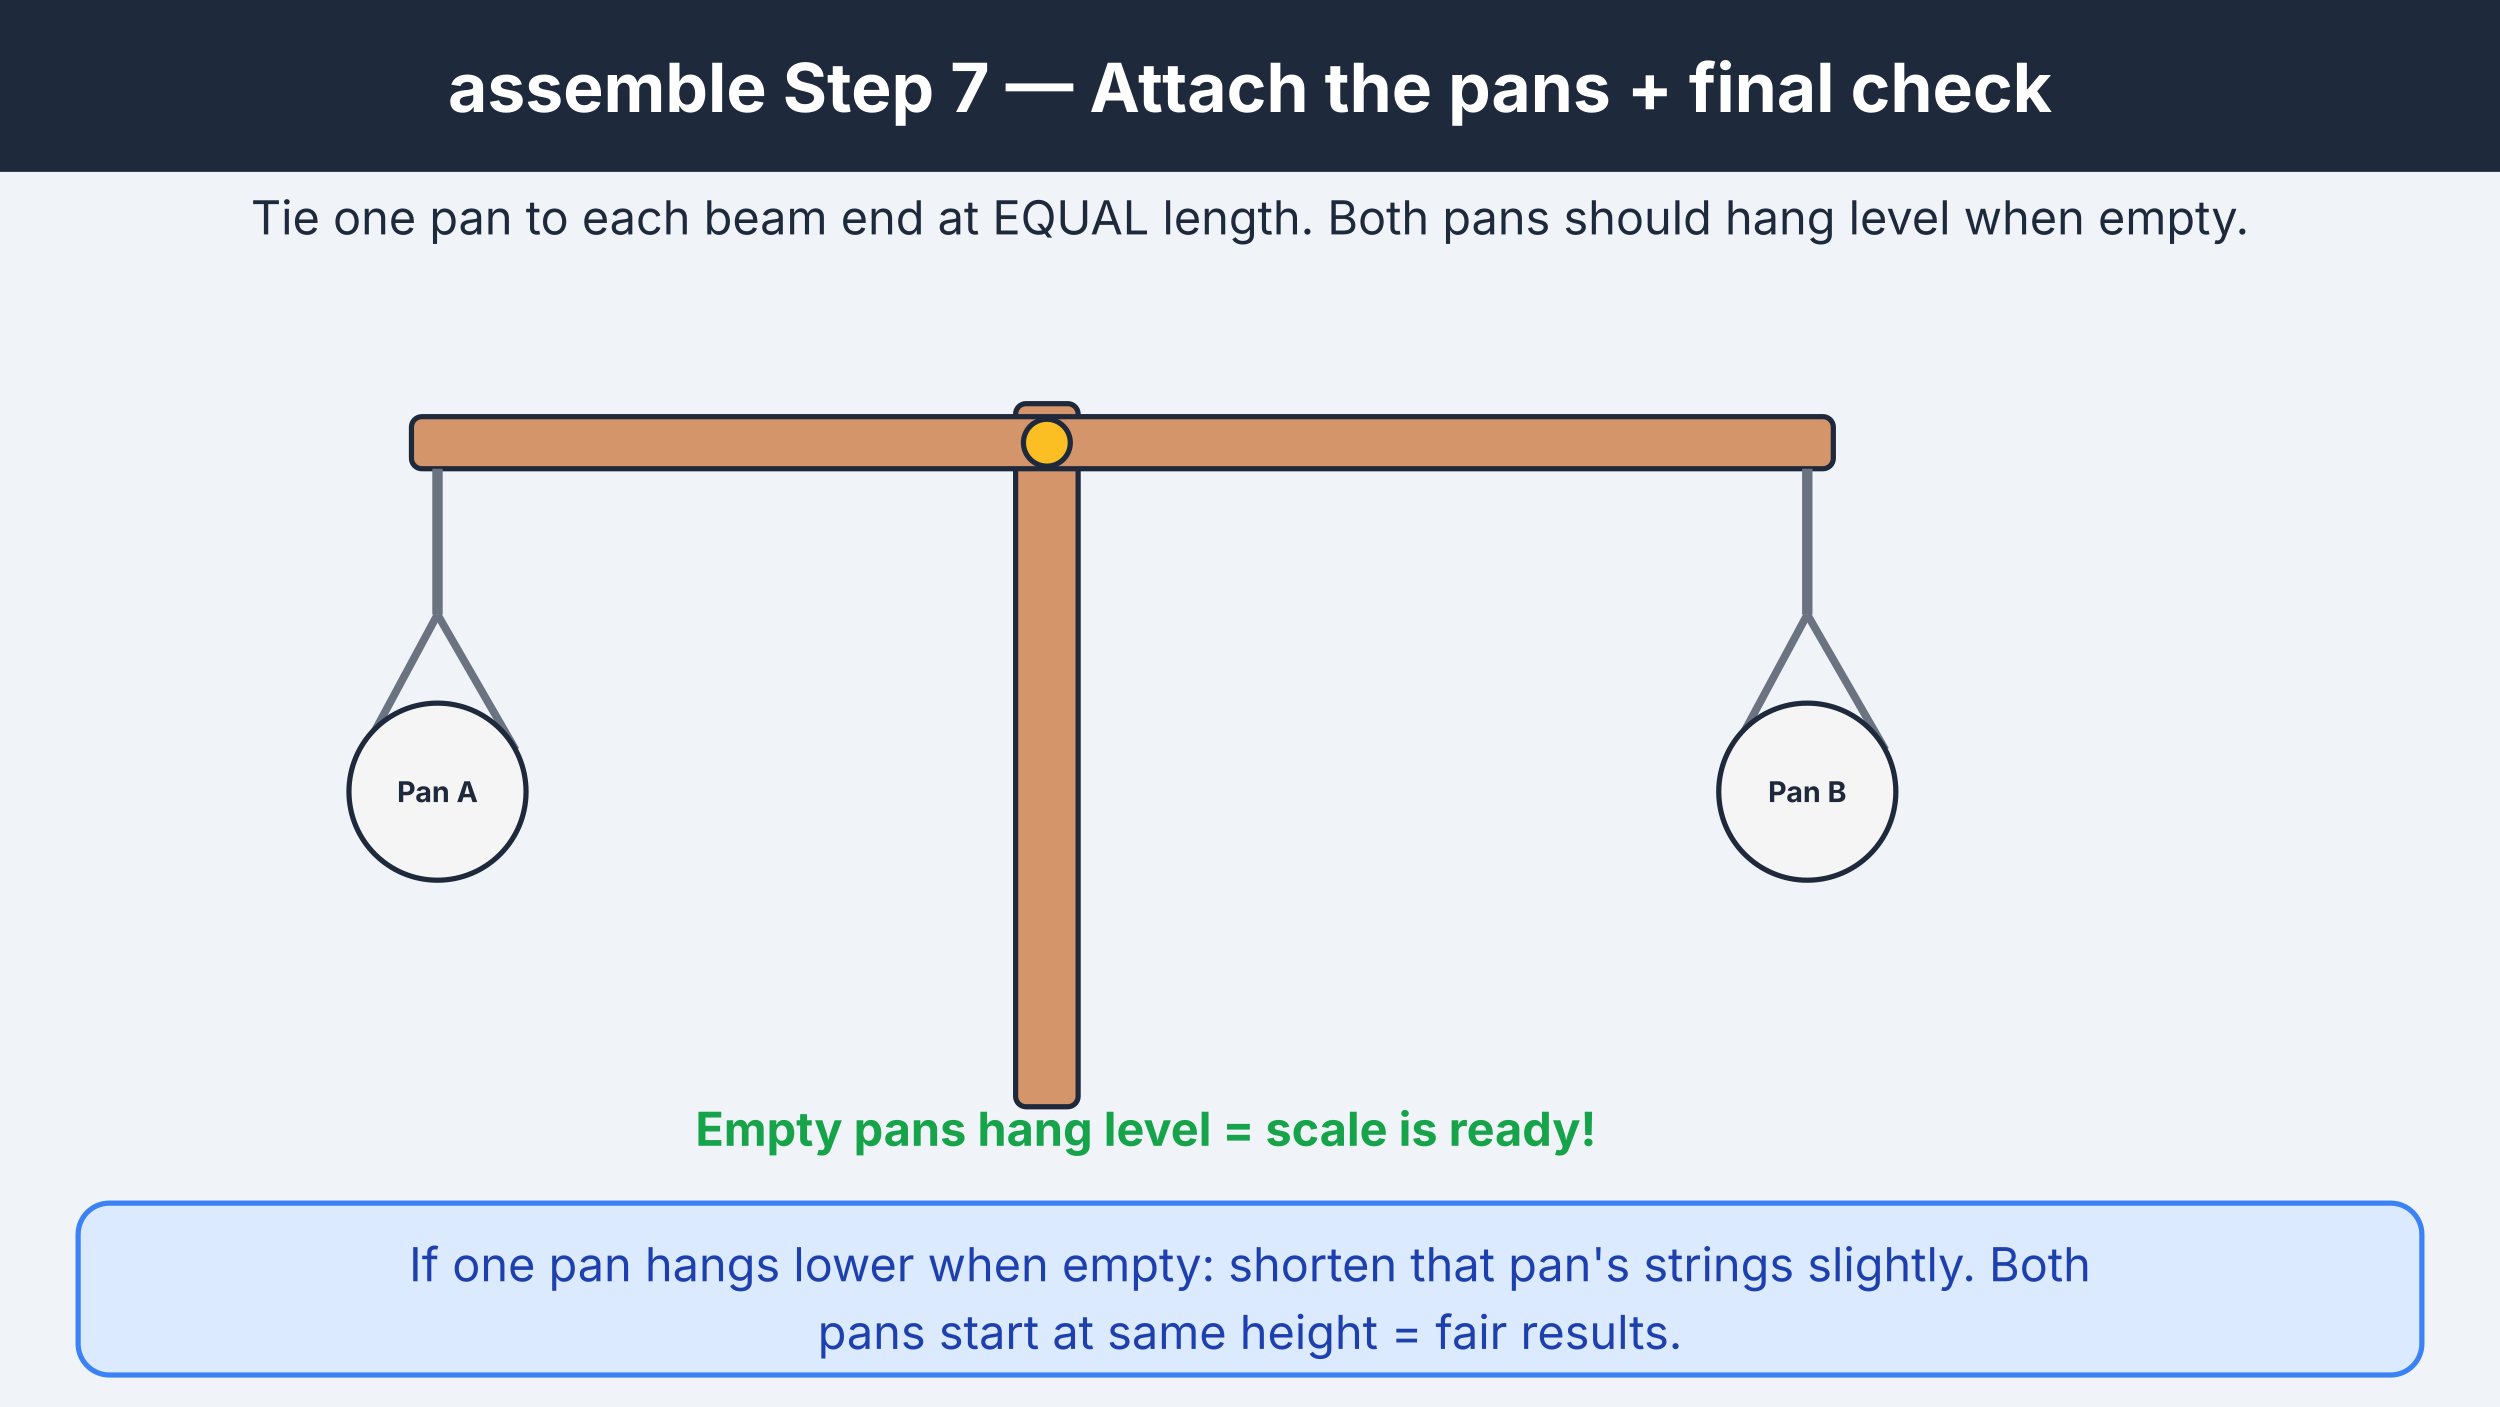
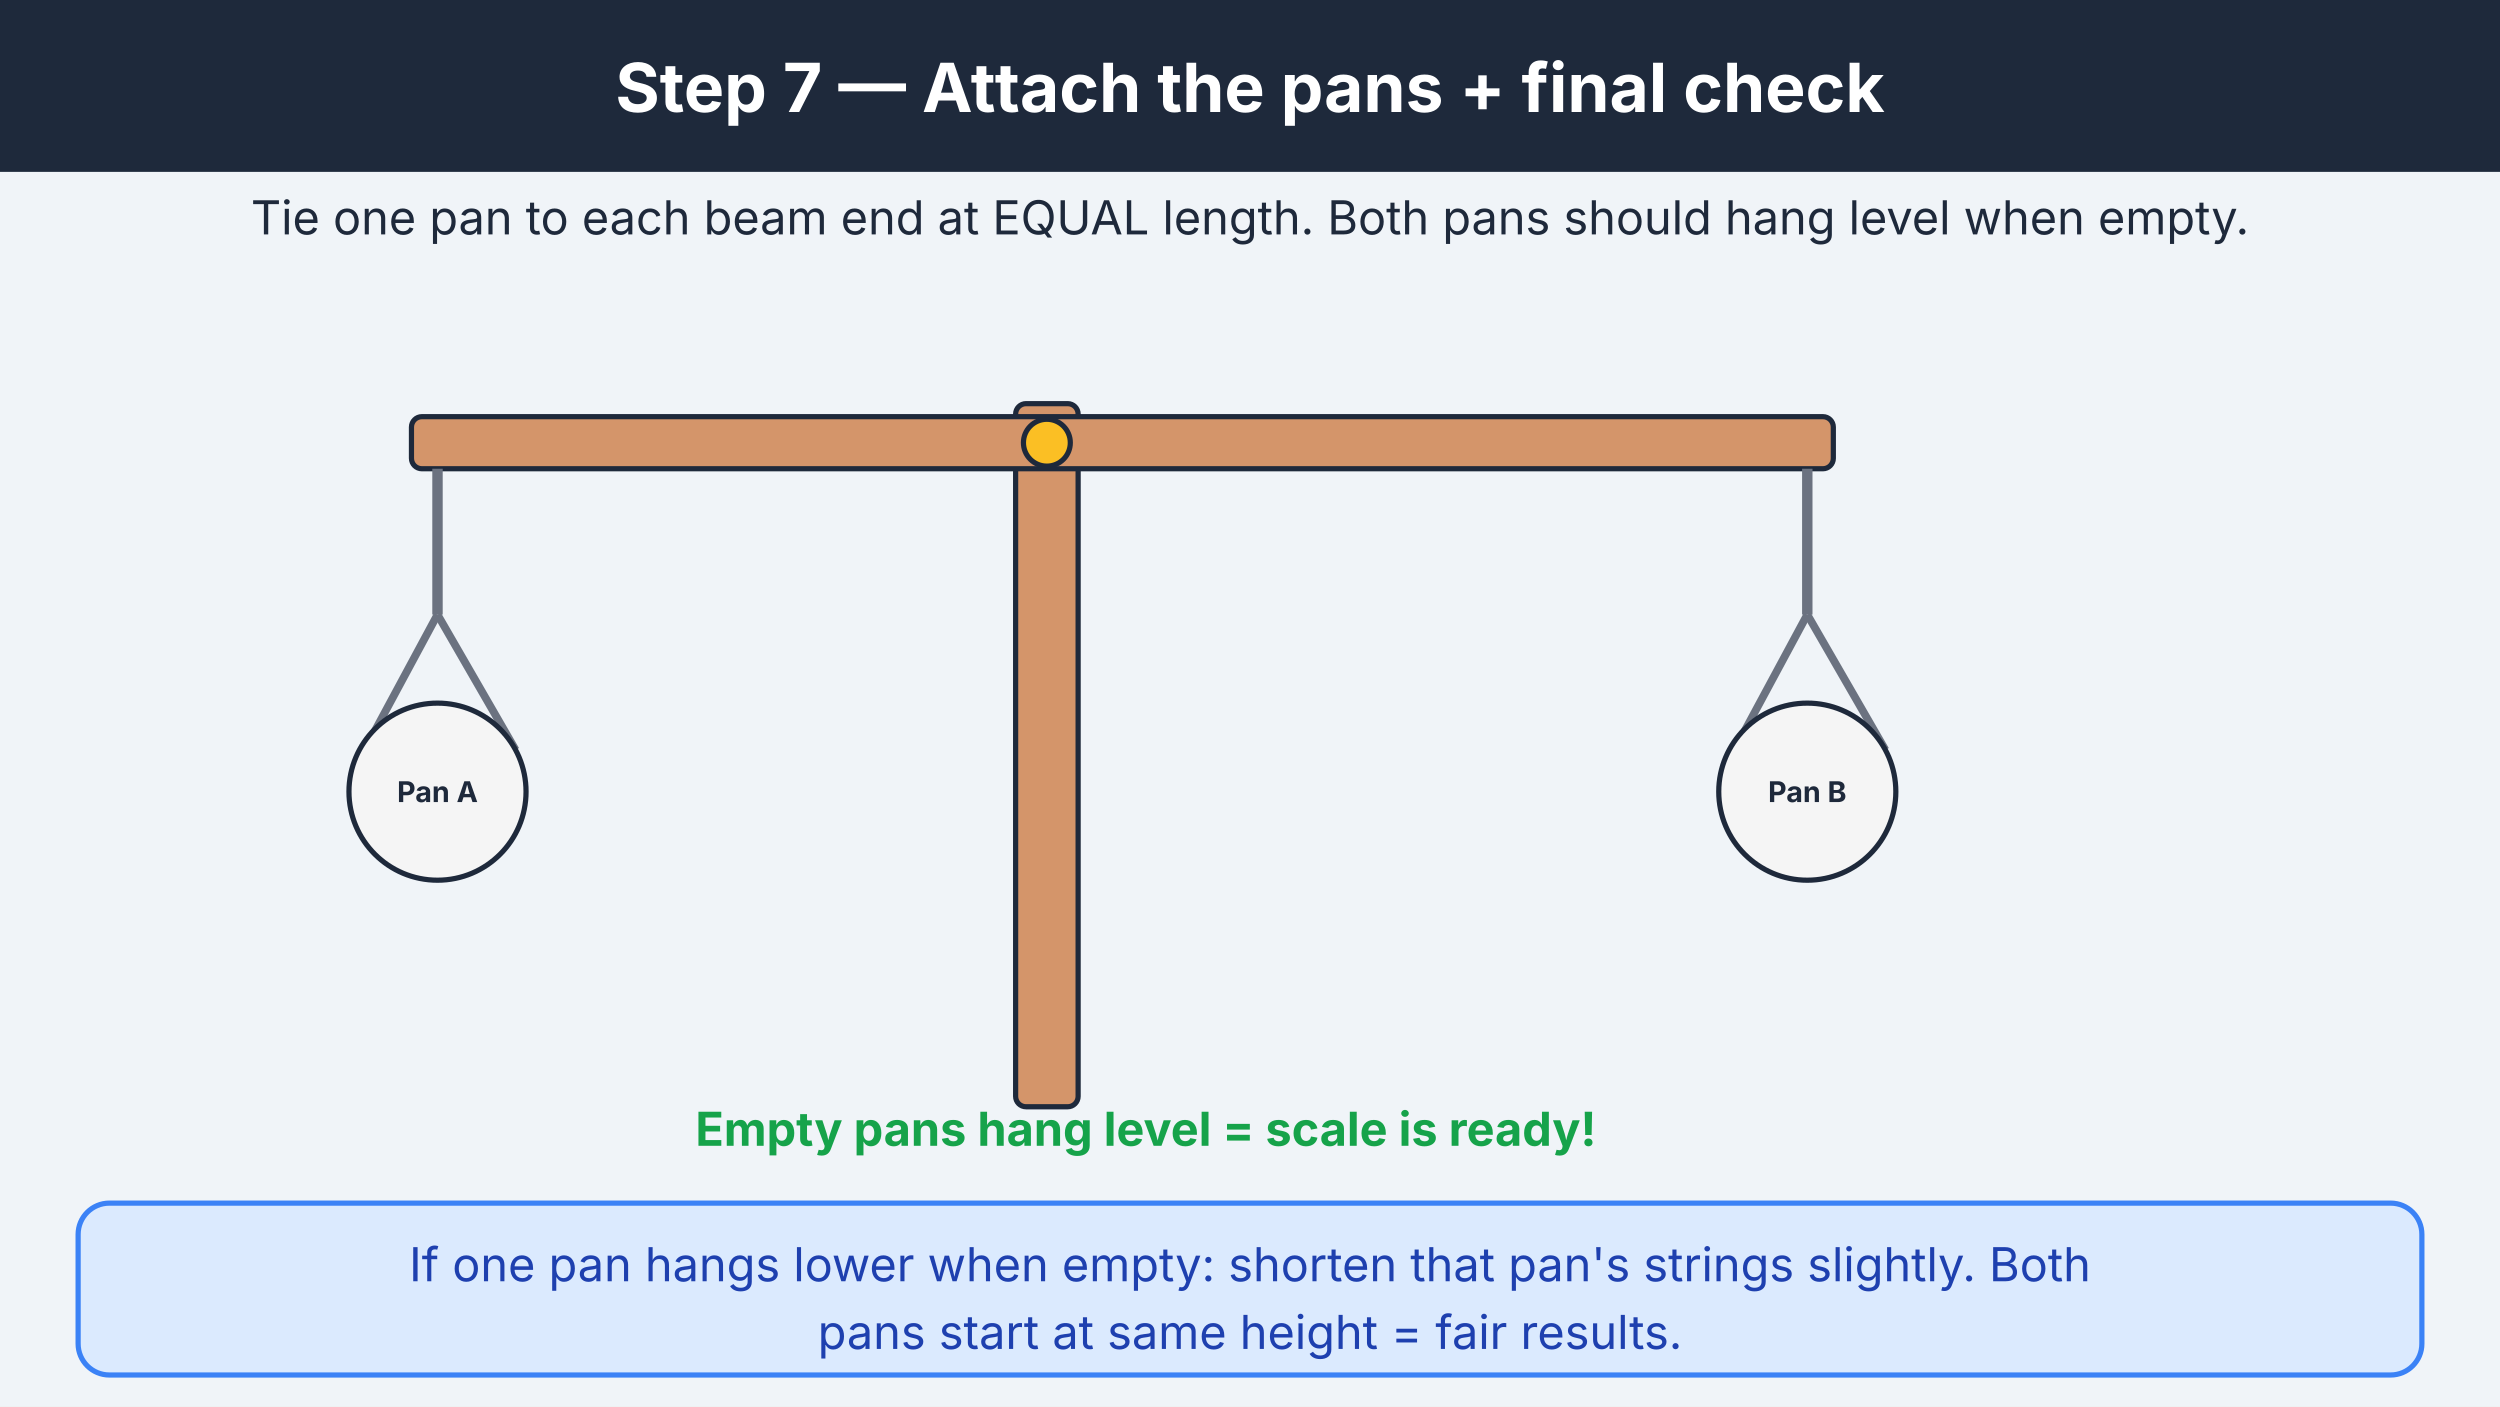
<svg xmlns="http://www.w3.org/2000/svg" viewBox="0 0 960 540" width="960" height="540">
  <rect width="960" height="540" fill="#f0f4f8" />
  <rect width="960" height="66" fill="#1e293b" />
-   <text x="480" y="43" font-size="26" font-weight="bold" text-anchor="middle" fill="white" font-family="system-ui,-apple-system,sans-serif">assemble  Step 7 — Attach the pans + final check</text>
+   <text x="480" y="43" font-size="26" font-weight="bold" text-anchor="middle" fill="white" font-family="system-ui,-apple-system,sans-serif">Step 7 — Attach the pans + final check</text>
  <text x="480" y="90" font-size="18" text-anchor="middle" fill="#1e293b" font-family="system-ui,-apple-system,sans-serif">Tie one pan to each beam end at EQUAL length. Both pans should hang level when empty.</text>
  <rect x="390" y="155" width="24" height="270" fill="#d4956a" stroke="#1e293b" stroke-width="2" rx="4" />
  <rect x="158" y="160" width="546" height="20" fill="#d4956a" stroke="#1e293b" stroke-width="2" rx="4" />
  <circle cx="402" cy="170" r="9" fill="#fbbf24" stroke="#1e293b" stroke-width="2" />
  <line x1="168" y1="180" x2="168" y2="236" stroke="#6b7280" stroke-width="4" />
  <line x1="168" y1="236" x2="140" y2="288" stroke="#6b7280" stroke-width="3" />
  <line x1="168" y1="236" x2="198" y2="288" stroke="#6b7280" stroke-width="3" />
  <circle cx="168" cy="304" r="34" fill="#f5f5f5" stroke="#1e293b" stroke-width="2" />
  <text x="168" y="308" font-size="11" text-anchor="middle" fill="#1e293b" font-weight="bold" font-family="system-ui,-apple-system,sans-serif">Pan A</text>
  <line x1="694" y1="180" x2="694" y2="236" stroke="#6b7280" stroke-width="4" />
  <line x1="694" y1="236" x2="666" y2="288" stroke="#6b7280" stroke-width="3" />
  <line x1="694" y1="236" x2="724" y2="288" stroke="#6b7280" stroke-width="3" />
  <circle cx="694" cy="304" r="34" fill="#f5f5f5" stroke="#1e293b" stroke-width="2" />
  <text x="694" y="308" font-size="11" text-anchor="middle" fill="#1e293b" font-weight="bold" font-family="system-ui,-apple-system,sans-serif">Pan B</text>
  <text x="440" y="440" font-size="18" text-anchor="middle" fill="#16a34a" font-weight="bold" font-family="system-ui,-apple-system,sans-serif">Empty pans hang level = scale is ready!</text>
  <rect x="30" y="462" width="900" height="66" fill="#dbeafe" stroke="#3b82f6" stroke-width="2" rx="12" />
  <text x="480" y="492" font-size="18" text-anchor="middle" fill="#1e40af" font-family="system-ui,-apple-system,sans-serif">If one pan hangs lower when empty: shorten that pan's strings slightly. Both</text>
  <text x="480" y="518" font-size="18" text-anchor="middle" fill="#1e40af" font-family="system-ui,-apple-system,sans-serif">pans start at same height = fair results.</text>
</svg>
